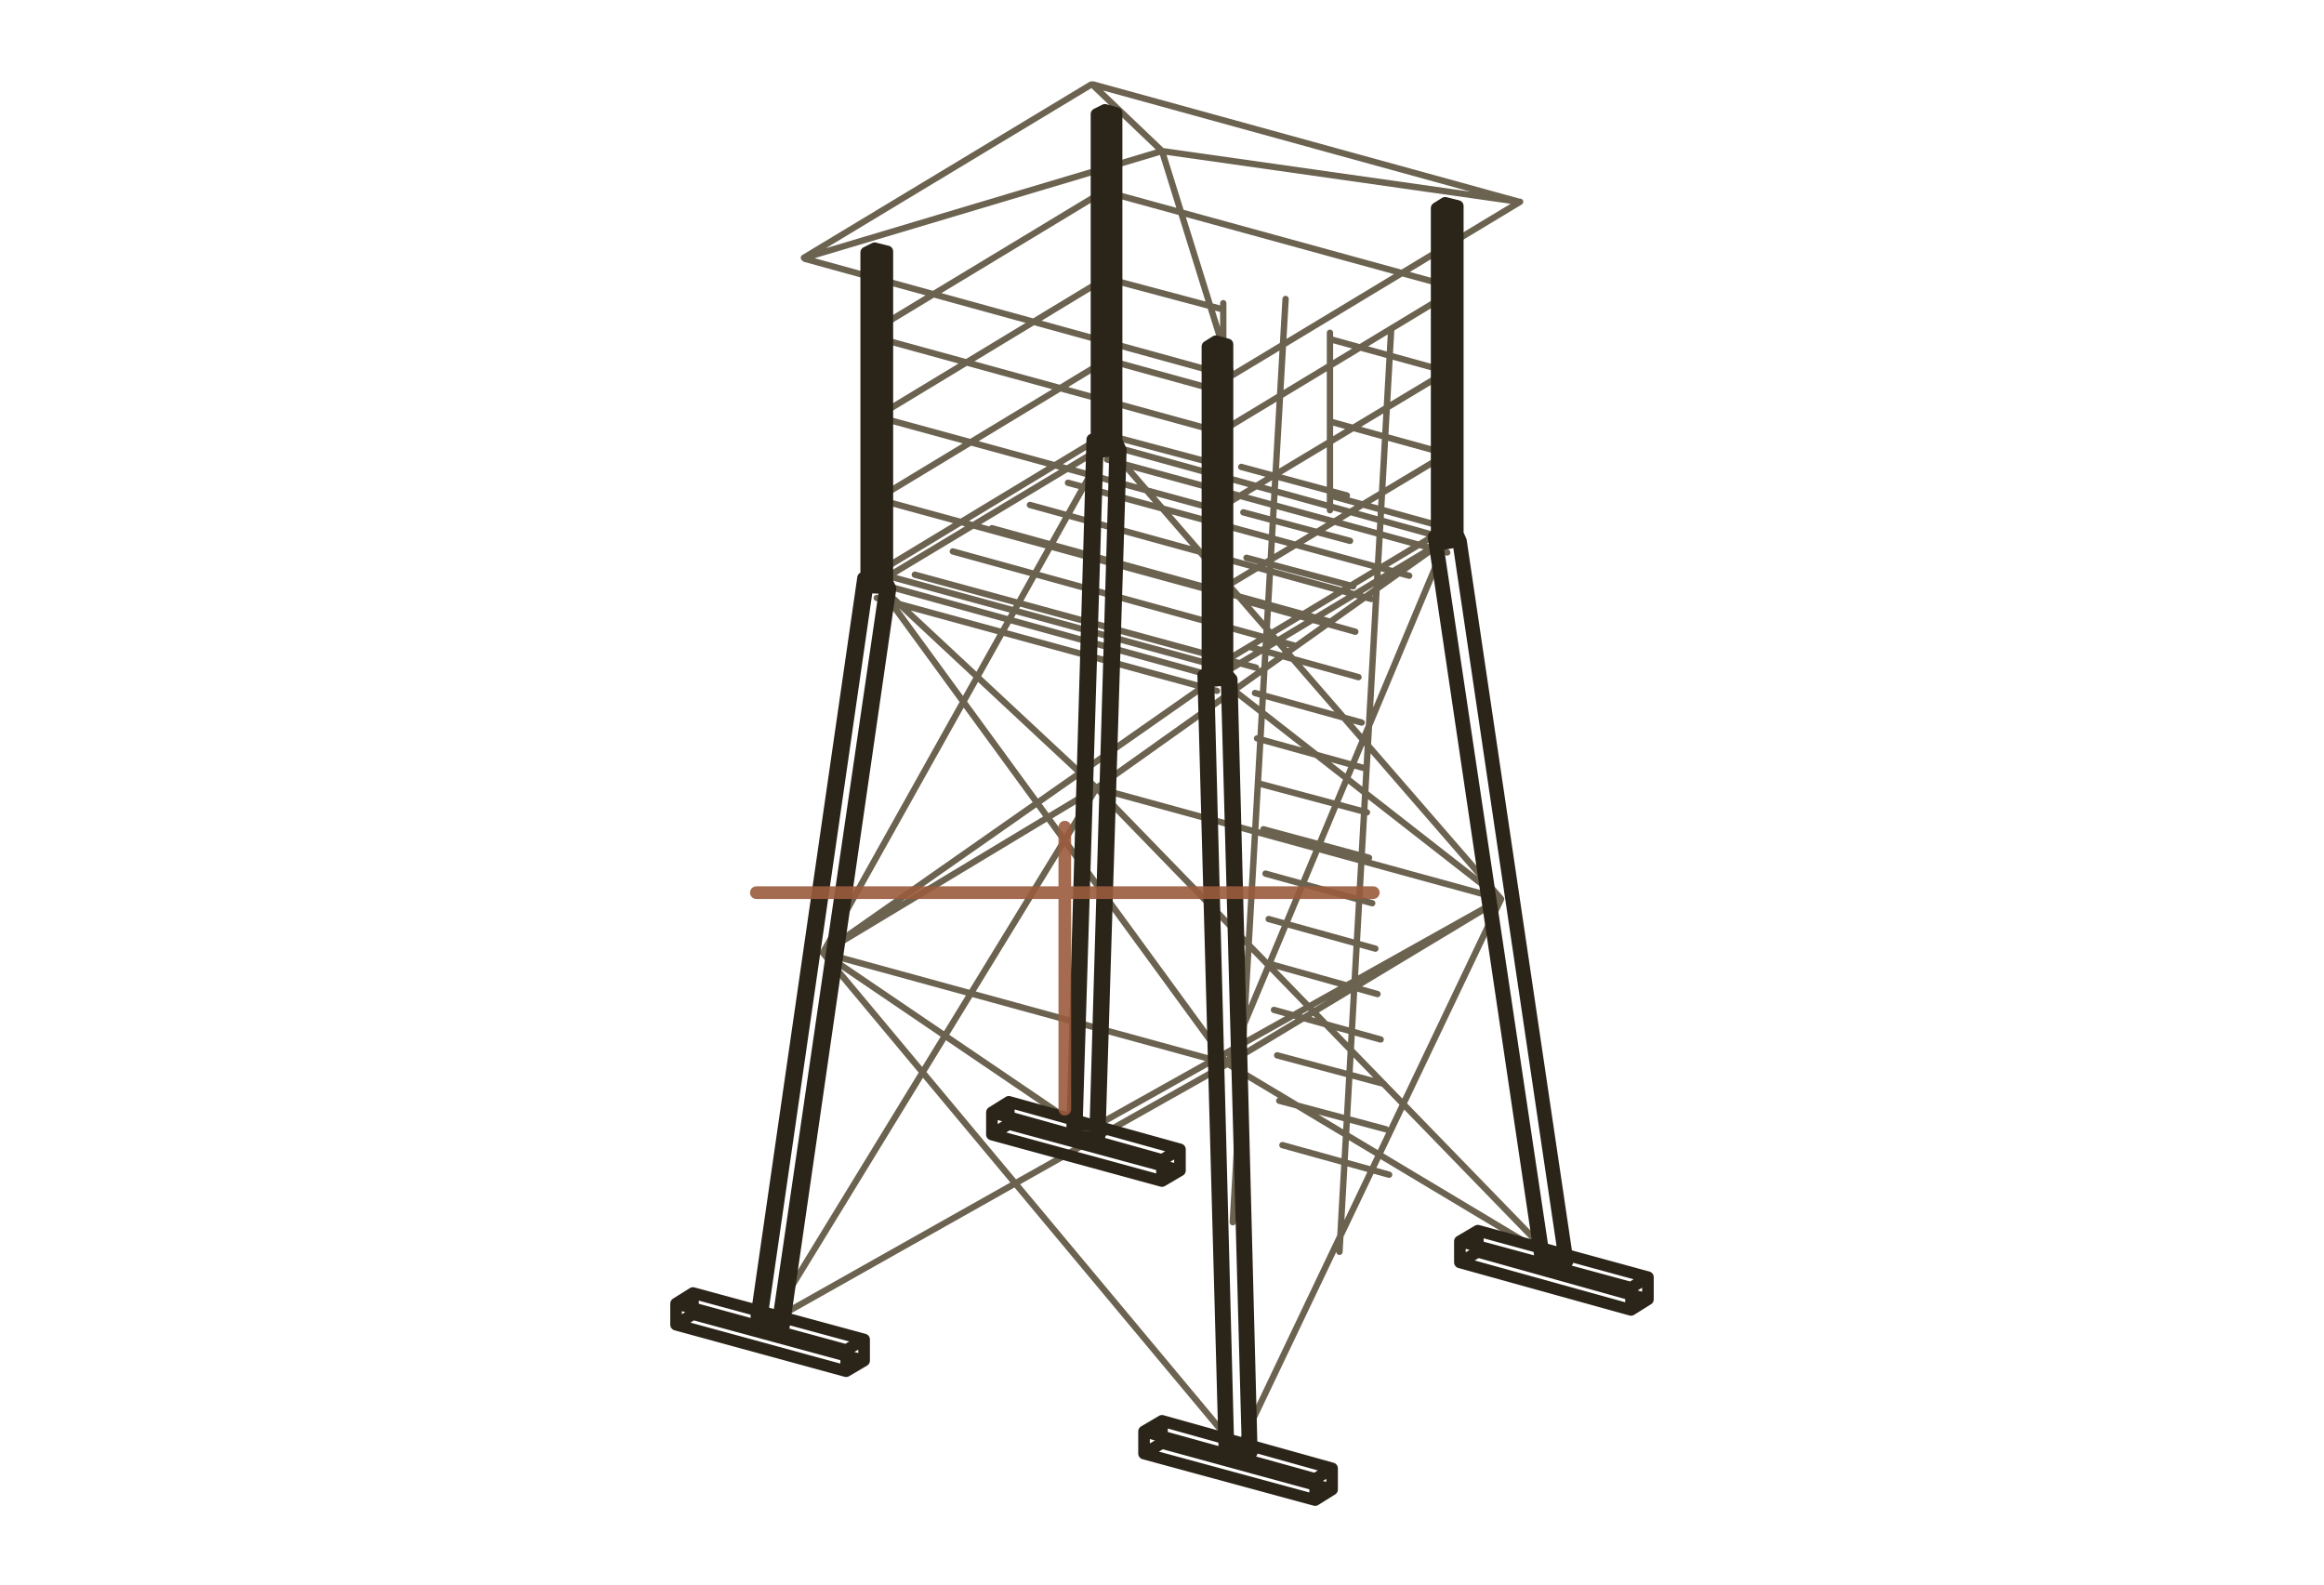
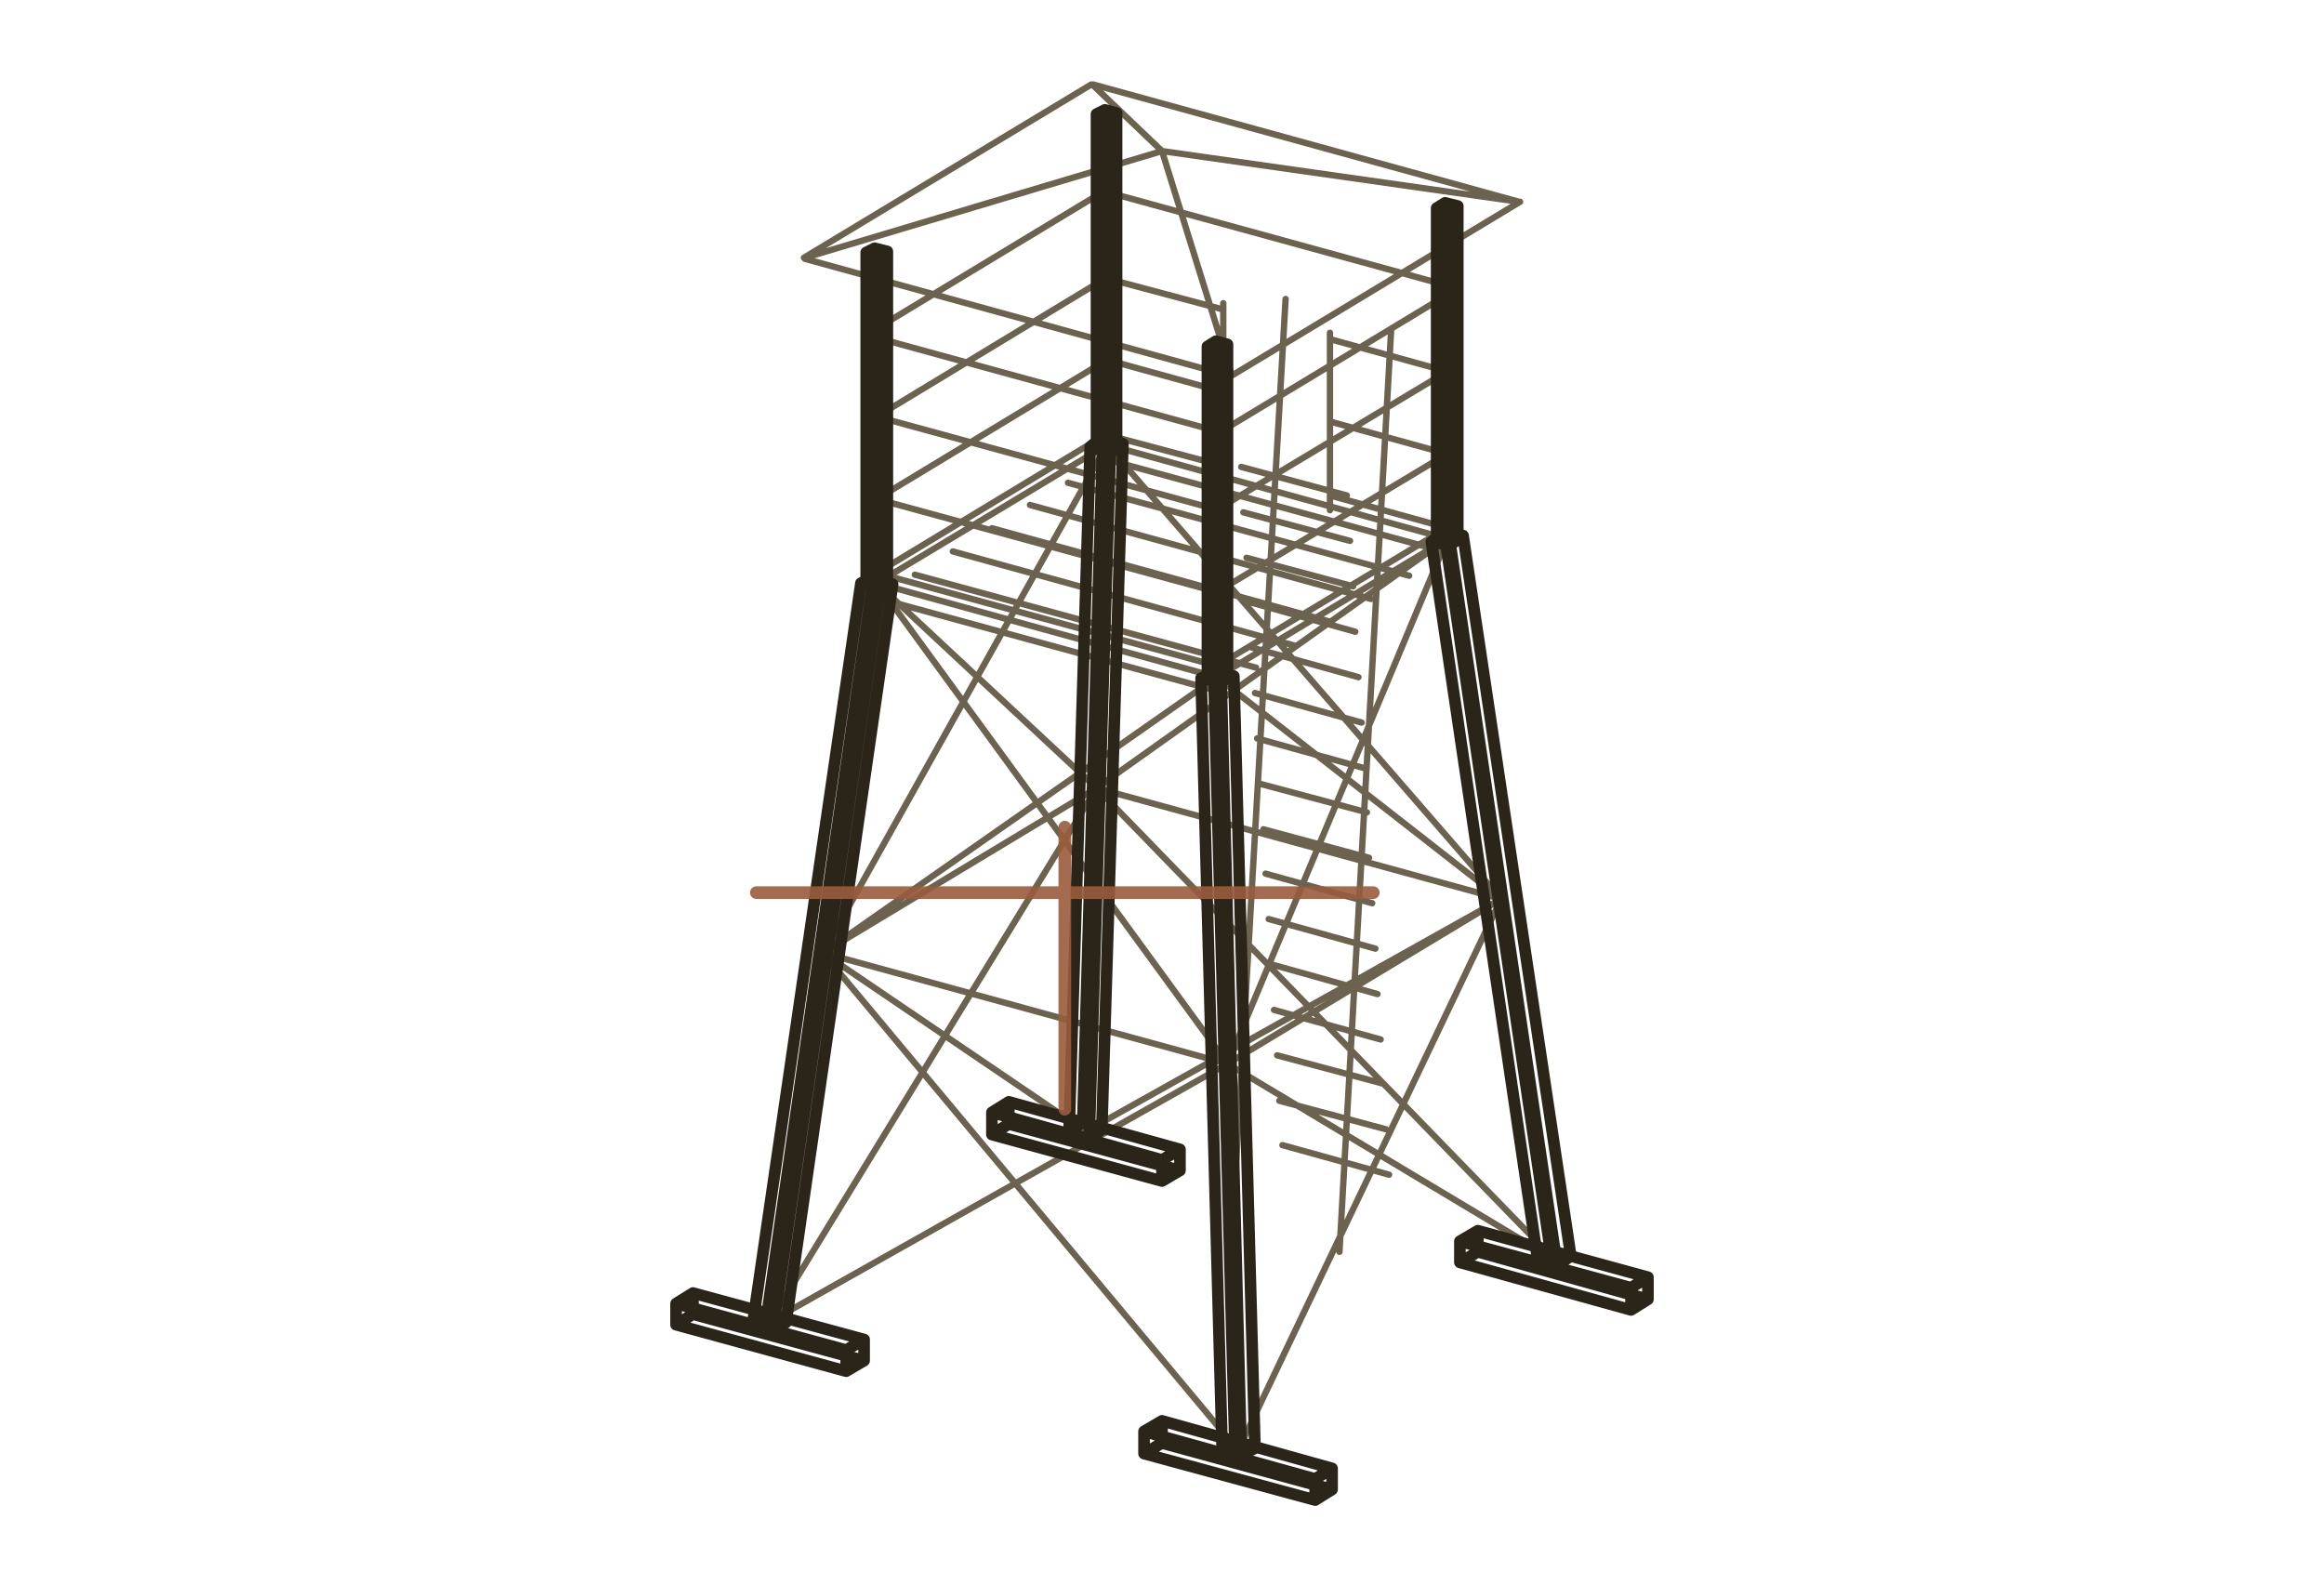
<svg xmlns="http://www.w3.org/2000/svg" viewBox="0 0 220 150" width="220" height="150" role="img">
  <g fill="none" stroke="#6b6250" stroke-width="0.6" stroke-linecap="round">
    <path d="M103.8 74.6L142.1 85.1M102.8 107.1L142.1 85.1M147.1 119.2L103.8 74.6M142.1 85.1L116.2 100.7M147.1 119.2L116.2 100.7M117.2 137.3L142.1 85.1M116.2 100.7L77.9 90.2M117.2 137.3L77.9 90.2M72.9 125.1L116.2 100.7M77.9 90.2L103.8 74.6M72.9 125.1L103.8 74.6M102.8 107.1L77.9 90.2M104.8 42.1L137 51M103.8 74.6L137 51M142.1 85.1L104.8 42.1M137 51L115.2 64.1M142.1 85.1L115.2 64.1M116.2 100.7L137 51M115.2 64.1L83 55.2M116.2 100.7L83 55.2M77.9 90.2L115.2 64.1M83 55.2L104.8 42.1M77.9 90.2L104.8 42.1M103.8 74.6L83 55.2M104.8 43.5L137 52.3M101.1 45.7L133.4 54.5M97.5 47.8L129.8 56.7M93.9 50L126.1 58.9M90.2 52.2L122.5 61.1M86.6 54.4L118.9 63.2M83 56.6L115.2 65.4M126.8 118.5L131.7 31.1M116.7 115.7L121.7 28.3M131.5 111.2L121.4 108.4M131.2 106.9L121.1 104.2M131 102.6L120.9 99.9M130.7 98.4L120.6 95.6M130.4 94.1L120.4 91.3M130.2 89.8L120.1 87M129.9 85.5L119.8 82.7M129.6 81.2L119.6 78.5M129.4 76.9L119.3 74.2M129.1 72.7L119 69.9M128.9 68.4L118.8 65.6M128.6 64.1L118.5 61.3M128.3 59.8L118.3 57M128.1 55.5L118 52.8M127.8 51.2L117.7 48.5M127.5 46.9L117.5 44.2M115.8 45.5L115.8 28.7M105.3 26.5L115.8 29.3M105.3 34.2L115.8 37.1M105.3 41.3L115.8 44.1M125.9 48.3L125.9 31.5M125.9 32.1L136.4 35M125.9 39.9L136.4 42.8M125.9 46.9L136.4 49.8M136.6 35.4L115.6 48M136.6 43.2L115.6 55.8M136.6 50.2L115.6 62.8M114.7 48.1L83.6 39.6M114.7 55.9L83.6 47.4M114.7 62.9L83.6 54.4M83.4 39.2L104.4 26.5M83.4 47L104.4 34.3M83.4 54L104.4 41.3M104.5 18.1L138 27.3M138 27.3L115.5 40.9M115.5 40.9L82 31.7M82 31.7L104.5 18.1M103.4 8L110 14.3M143.8 19.1L110 14.3M116.6 35.5L110 14.3M76.2 24.4L110 14.3M103.5 8L143.8 19.1M143.9 19.1L116.7 35.5M116.5 35.6L76.2 24.5M76.1 24.4L103.3 8" />
  </g>
  <g fill="none" stroke="#2b2419" stroke-width="1.1" stroke-linecap="round">
-     <path d="M93.9 107.4L93.9 105.3M95.5 106.4L95.5 104.3M110 111.8L110 109.8M111.7 110.8L111.7 108.8M93.9 107.4L95.5 106.4M93.9 105.3L95.5 104.3M110 111.8L111.7 110.8M110 109.8L111.7 108.8M93.9 107.4L110 111.8M93.9 105.3L110 109.8M95.5 106.4L111.7 110.8M95.5 104.3L111.7 108.8M138.2 119.5L138.2 117.5M139.9 118.5L139.9 116.5M154.4 124L154.4 121.9M156 123L156 120.9M138.2 119.5L139.9 118.5M138.2 117.5L139.9 116.5M154.4 124L156 123M154.4 121.9L156 120.9M138.2 119.5L154.4 124M138.2 117.5L154.4 121.9M139.9 118.5L156 123M139.9 116.5L156 120.9M108.3 137.6L108.3 135.5M110 136.6L110 134.5M124.5 142L124.5 140M126.1 141L126.1 139M108.3 137.6L110 136.6M108.3 135.5L110 134.5M124.5 142L126.1 141M124.5 140L126.1 139M108.3 137.6L124.5 142M108.3 135.5L124.5 140M110 136.6L126.1 141M110 134.5L126.1 139M64 125.4L64 123.4M65.6 124.4L65.6 122.4M80.1 129.8L80.1 127.8M81.8 128.8L81.8 126.8M64 125.4L65.6 124.4M64 123.4L65.6 122.4M80.1 129.8L81.8 128.8M80.1 127.8L81.8 126.8M64 125.4L80.1 129.8M64 123.4L80.1 127.8M65.6 124.4L81.8 128.8M65.6 122.4L81.8 126.8M104.1 107.5L101.9 107.7M103.7 106.4L101.5 106.6M106.1 42.6L103.9 42.8M105.6 41.5L103.4 41.6M104.1 107.5L103.7 106.4M101.9 107.7L101.5 106.6M106.1 42.6L105.6 41.5M103.9 42.8L103.4 41.6M104.1 107.5L106.1 42.6M101.9 107.7L103.9 42.8M103.7 106.4L105.6 41.5M101.5 106.6L103.4 41.6M146.3 119.9L145.8 119M148.4 119.4L148 118.6M136.1 51.6L135.7 50.8M138.3 51.2L137.9 50.3M146.3 119.9L148.4 119.4M145.8 119L148 118.6M136.1 51.6L138.3 51.2M135.7 50.8L137.9 50.3M146.3 119.9L136.1 51.6M145.8 119L135.7 50.8M148.4 119.4L138.3 51.2M148 118.6L137.9 50.3M115.9 137L118.1 136.9M116.3 137.6L118.5 137.5M113.9 63.9L116.1 63.7M114.4 64.5L116.6 64.3M115.9 137L116.3 137.6M118.1 136.9L118.5 137.5M113.9 63.9L114.4 64.5M116.1 63.7L116.6 64.3M115.9 137L113.9 63.9M118.1 136.9L116.1 63.7M116.3 137.6L114.4 64.5M118.5 137.5L116.6 64.3M73.7 124.7L74.2 125.6M71.6 124.6L72 125.5M83.9 54.9L84.3 55.7M81.7 54.7L82.1 55.6M73.7 124.7L71.6 124.6M74.2 125.6L72 125.5M83.9 54.9L81.7 54.7M84.3 55.7L82.1 55.6M73.7 124.7L83.9 54.9M74.2 125.6L84.3 55.7M71.6 124.6L81.7 54.7M72 125.5L82.1 55.6M105.7 41.8L104.9 42.2M104.6 41.4L103.8 41.9M105.7 10.7L104.9 11.2M104.6 10.4L103.8 10.8M105.7 41.8L104.6 41.4M104.9 42.2L103.8 41.9M105.7 10.7L104.6 10.4M104.9 11.2L103.8 10.8M105.7 41.8L105.7 10.7M104.9 42.2L104.9 11.2M104.6 41.4L104.6 10.4M103.8 41.9L103.8 10.8M138 50.6L137.2 51.1M136.8 50.3L136 50.8M138 19.5L137.2 20M136.8 19.2L136 19.7M138 50.6L136.8 50.3M137.2 51.1L136 50.8M138 19.5L136.8 19.2M137.2 20L136 19.7M138 50.6L138 19.5M137.2 51.1L137.2 20M136.8 50.3L136.8 19.2M136 50.8L136 19.7M116.2 63.7L115.4 64.2M115.1 63.4L114.3 63.9M116.2 32.6L115.4 33.1M115.1 32.3L114.3 32.8M116.2 63.7L115.1 63.4M115.4 64.2L114.3 63.9M116.2 32.6L115.1 32.3M115.4 33.1L114.3 32.8M116.2 63.7L116.2 32.6M115.4 64.2L115.4 33.1M115.1 63.4L115.1 32.3M114.3 63.9L114.3 32.8M84 54.9L83.2 55.4M82.8 54.6L82 55M84 23.8L83.2 24.3M82.8 23.5L82 23.9M84 54.9L82.8 54.6M83.2 55.4L82 55M84 23.8L82.8 23.5M83.2 24.3L82 23.9M84 54.9L84 23.8M83.2 55.4L83.2 24.3M82.8 54.6L82.8 23.5M82 55L82 23.9" />
+     <path d="M93.9 107.4L93.9 105.3M95.5 106.4L95.5 104.3M110 111.8L110 109.8M111.7 110.8L111.7 108.8M93.9 107.4L95.5 106.4M93.9 105.3L95.5 104.3M110 111.8L111.7 110.8M110 109.8L111.7 108.8M93.9 107.4L110 111.8M93.9 105.3L110 109.8M95.5 106.4L111.7 110.8M95.5 104.3L111.7 108.8M138.2 119.5L138.2 117.5M139.9 118.5L139.9 116.5M154.4 124L154.4 121.9M156 123L156 120.9M138.2 119.5L139.9 118.5M138.2 117.5L139.9 116.5M154.4 124L156 123M154.4 121.9L156 120.9M138.2 119.5L154.4 124M138.2 117.5L154.4 121.9M139.9 118.5L156 123M139.9 116.5L156 120.9M108.3 137.6L108.3 135.5M110 136.6L110 134.5M124.5 142L124.5 140M126.1 141L126.1 139M108.3 137.6L110 136.6M108.3 135.5L110 134.5M124.5 142L126.1 141M124.5 140L126.1 139M108.3 137.6L124.5 142M108.3 135.5L124.5 140M110 136.6L126.1 141M110 134.5L126.1 139M64 125.4L64 123.4M65.6 124.4L65.6 122.4M80.1 129.8L80.1 127.8M81.8 128.8L81.8 126.8M64 125.4L65.6 124.4M64 123.4L65.6 122.4M80.1 129.8L81.8 128.8M80.1 127.8L81.8 126.8M64 125.4L80.1 129.8M64 123.4L80.1 127.8M65.6 124.4L81.8 128.8M65.6 122.4L81.8 126.8M104.3 106.9L103.1 107.9M102.5 106.2L101.2 107.2M106.3 42L105.1 42.9M104.4 41.3L103.2 42.3M104.3 106.9L102.5 106.2M103.1 107.9L101.2 107.2M106.3 42L104.4 41.3M105.1 42.9L103.2 42.3M104.3 106.9L106.3 42M103.1 107.9L105.1 42.9M102.5 106.2L104.4 41.3M101.2 107.2L103.2 42.3M148.7 118.9L147.4 119.8M146.8 118.6L145.6 119.5M138.5 50.7L137.3 51.6M136.7 50.3L135.5 51.3M148.7 118.9L146.8 118.6M147.4 119.8L145.6 119.5M138.5 50.7L136.7 50.3M137.3 51.6L135.5 51.3M148.7 118.9L138.5 50.7M147.4 119.8L137.3 51.6M146.8 118.6L136.7 50.3M145.6 119.5L135.5 51.3M118.8 137.1L117.5 137.7M116.9 136.8L115.7 137.4M116.8 64L115.6 64.5M114.9 63.7L113.7 64.2M118.8 137.1L116.9 136.8M117.5 137.7L115.7 137.4M116.8 64L114.9 63.7M115.6 64.5L113.7 64.2M118.8 137.1L116.8 64M117.5 137.7L115.6 64.5M116.9 136.8L114.9 63.7M115.7 137.4L113.7 64.2M74.4 125.2L73.2 125.7M72.6 124.5L71.3 125M84.5 55.3L83.3 55.9M82.7 54.6L81.5 55.2M74.4 125.2L72.6 124.5M73.2 125.7L71.3 125M84.5 55.3L82.7 54.6M83.3 55.9L81.5 55.2M74.4 125.2L84.5 55.3M73.2 125.7L83.3 55.9M72.6 124.5L82.7 54.6M71.3 125L81.5 55.2M105.7 41.8L104.9 42.2M104.6 41.4L103.8 41.9M105.7 10.7L104.9 11.2M104.6 10.4L103.8 10.8M105.7 41.8L104.6 41.4M104.9 42.2L103.8 41.9M105.7 10.7L104.6 10.4M104.9 11.2L103.8 10.8M105.7 41.8L105.7 10.7M104.9 42.2L104.9 11.2M104.6 41.4L104.6 10.4M103.8 41.9L103.8 10.8M138 50.6L137.2 51.1M136.8 50.3L136 50.8M138 19.5L137.2 20M136.8 19.2L136 19.7M138 50.6L136.8 50.3M137.2 51.1L136 50.8M138 19.5L136.8 19.2M137.2 20L136 19.7M138 50.6L138 19.5M137.2 51.1L137.2 20M136.8 50.3L136.8 19.2M136 50.8L136 19.7M116.2 63.7L115.4 64.2M115.1 63.4L114.3 63.9M116.2 32.6L115.4 33.1M115.1 32.3L114.3 32.8M116.2 63.7L115.1 63.4M115.4 64.2L114.3 63.9M116.2 32.6L115.1 32.3M115.4 33.1L114.3 32.8M116.2 63.7L116.2 32.6M115.4 64.2L115.4 33.1M115.1 63.4L115.1 32.3M114.3 63.9L114.3 32.8M84 54.9L83.2 55.4M82.8 54.6L82 55M84 23.8L83.2 24.3M82.8 23.5L82 23.9M84 54.9L82.8 54.6M83.2 55.4L82 55M84 23.8L82.8 23.5M83.2 24.3L82 23.9M84 54.9L84 23.8M83.2 55.4L83.2 24.3M82.8 54.6L82.8 23.5M82 55L82 23.9" />
  </g>
  <g fill="none" stroke="#9a5b3d" stroke-width="1.2" stroke-linecap="round" opacity="0.9">
    <path d="M100.8 105L100.8 78.3M71.6 84.5L130 84.5" />
  </g>
</svg>
